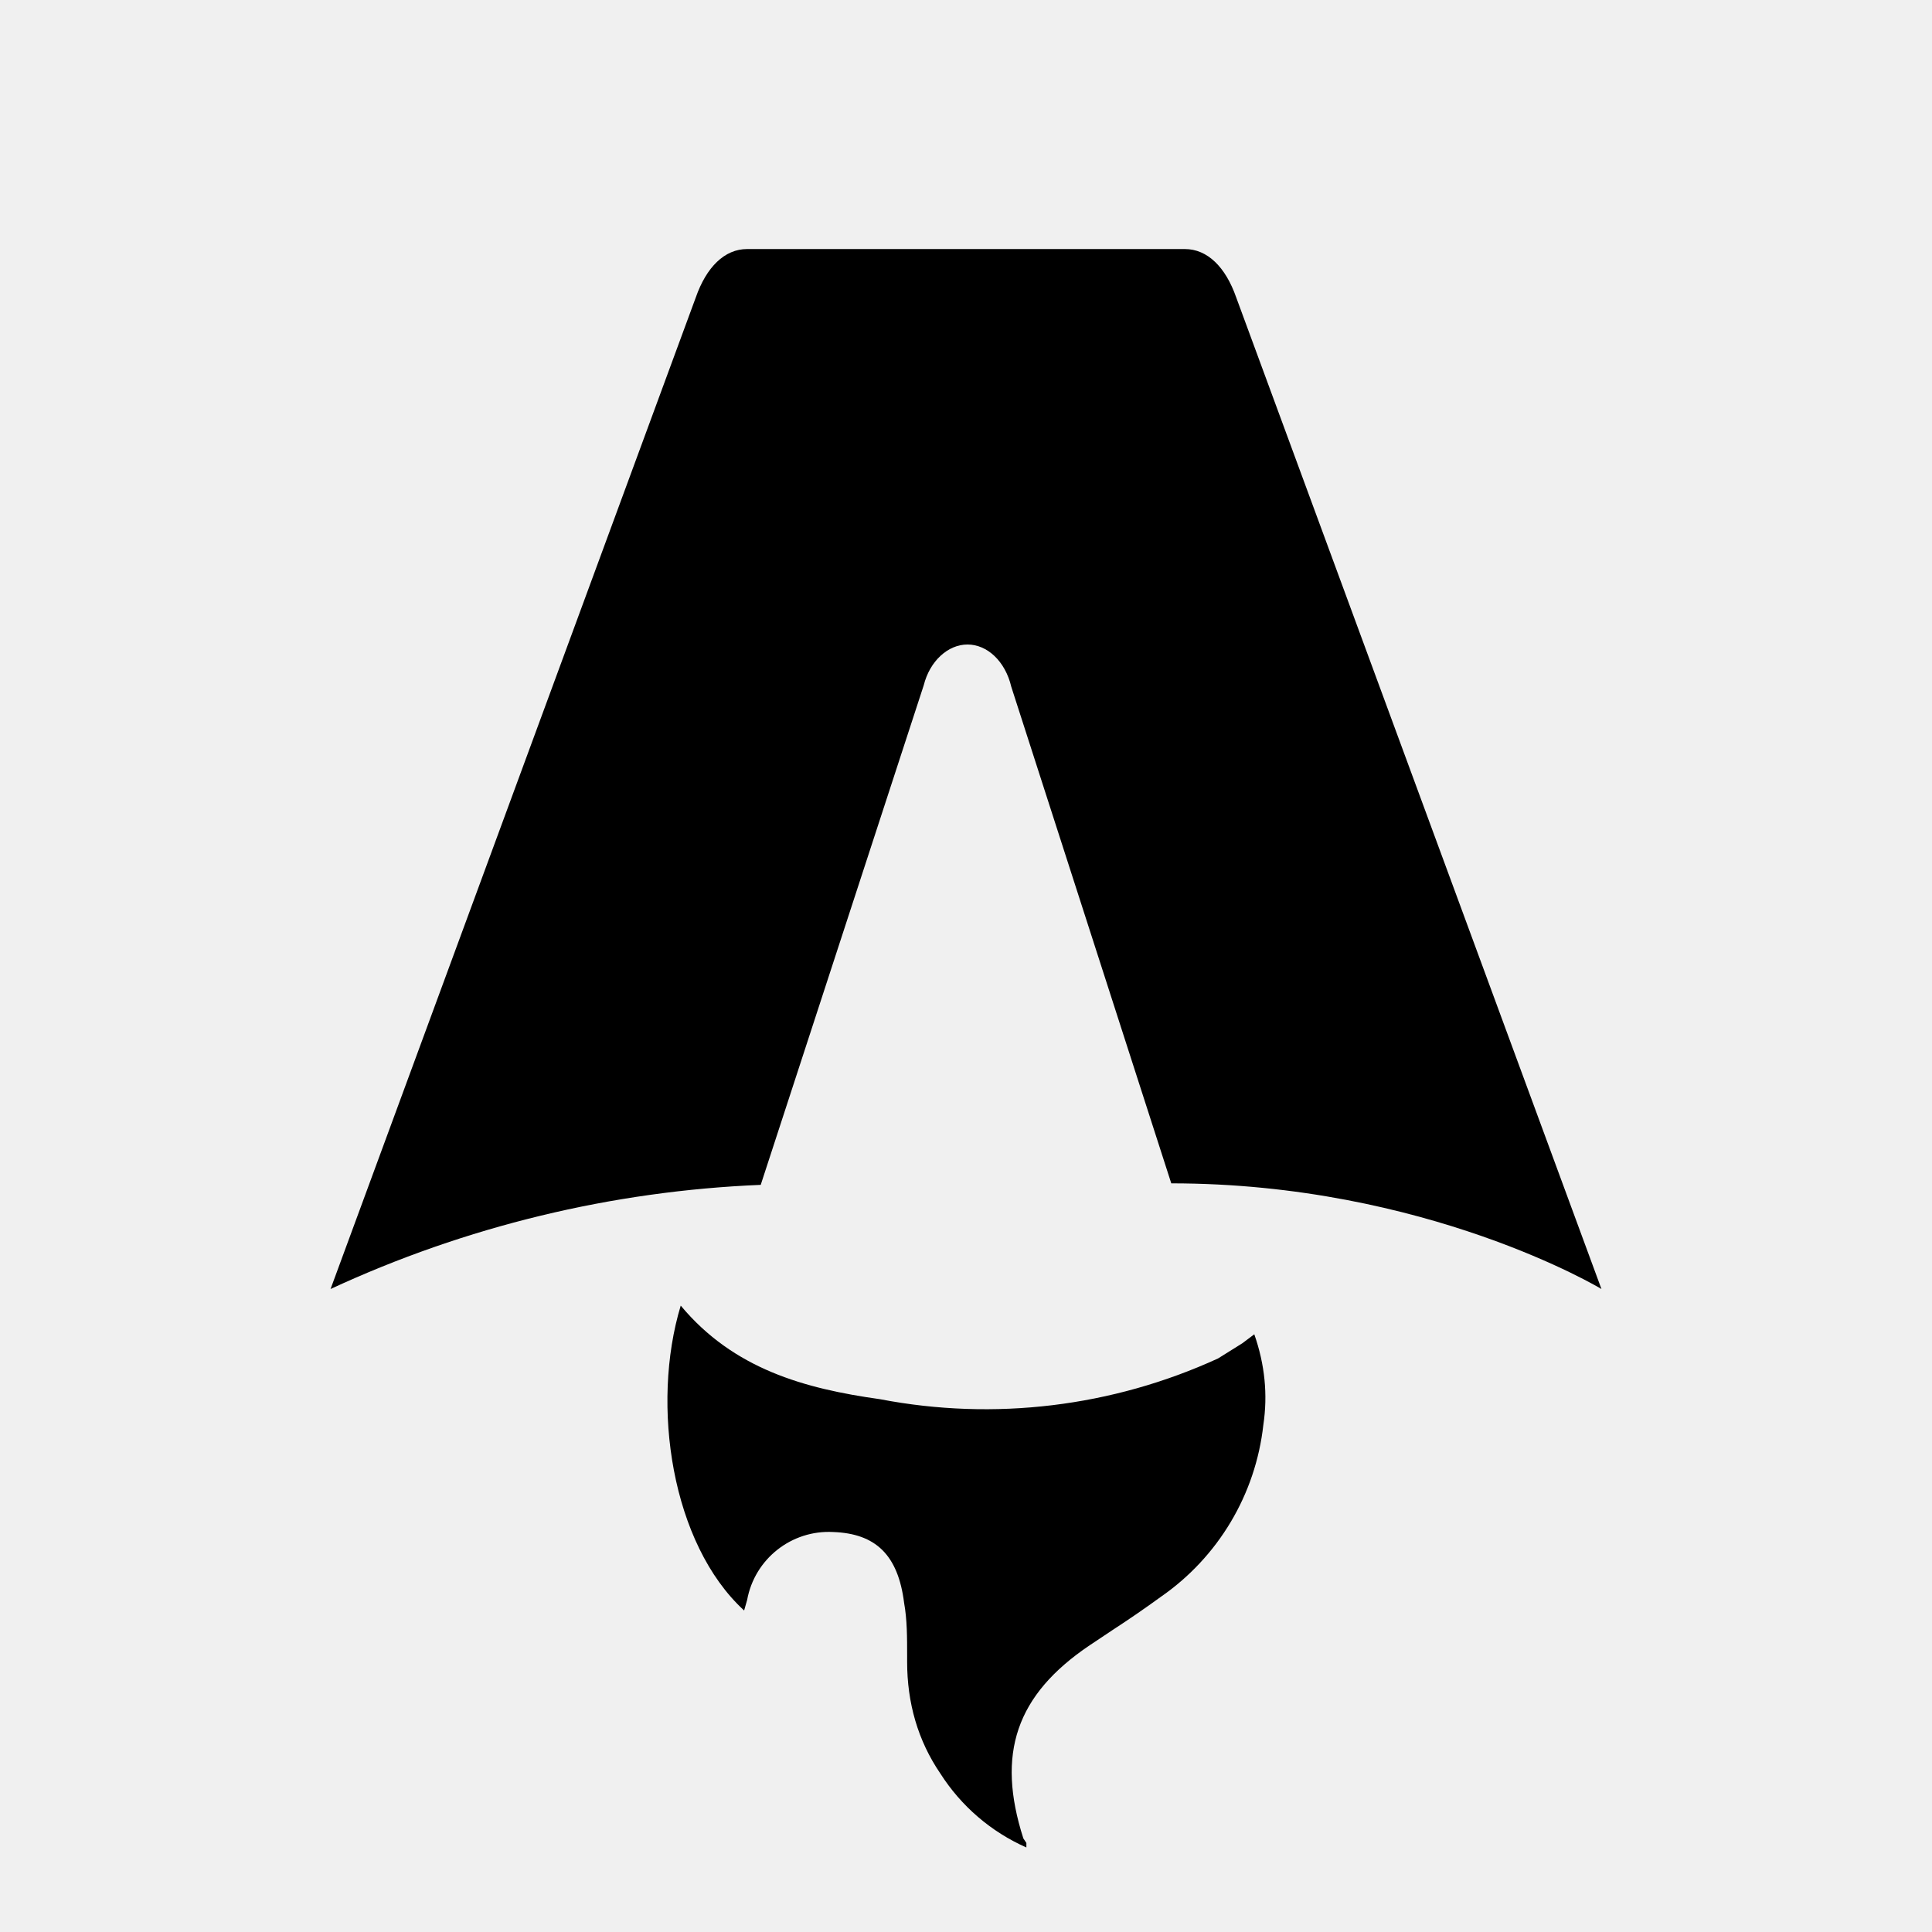
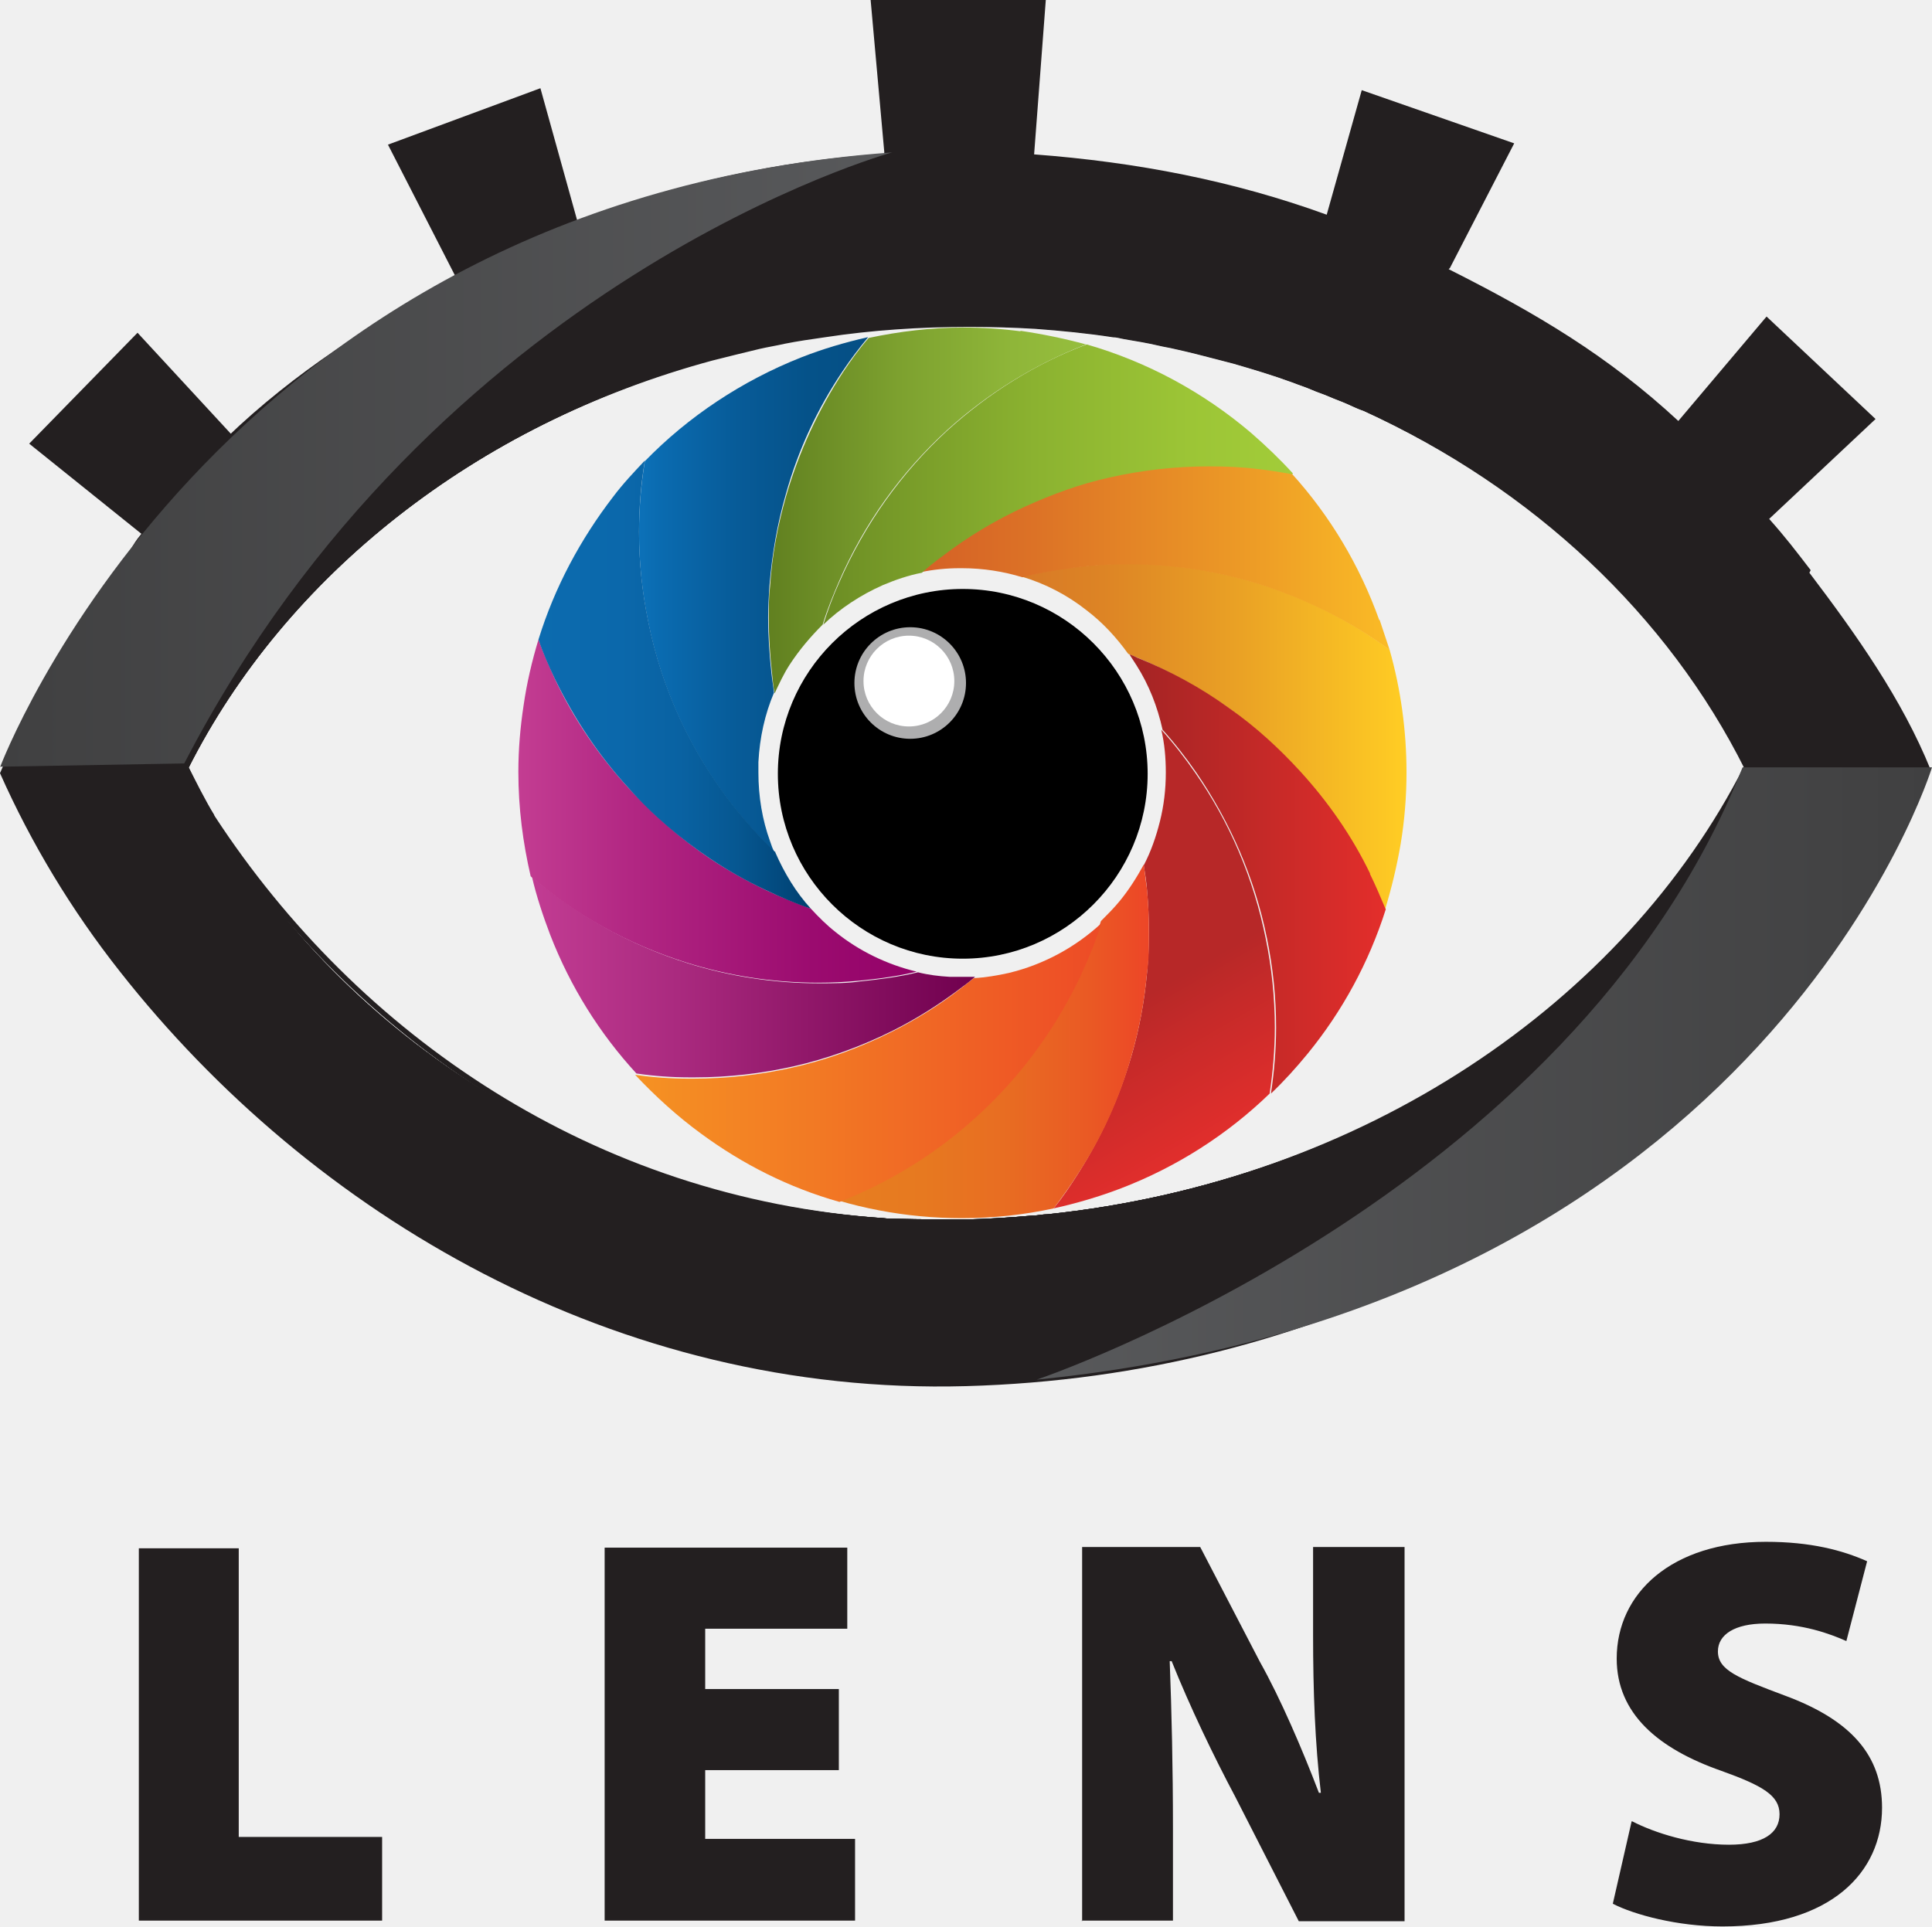
- <svg xmlns="http://www.w3.org/2000/svg" fill="none" viewBox="0 0 128 128">
-   <path d="M50.4 78.5a75.1 75.1 0 0 0-28.5 6.9l24.2-65.7c.7-2 1.9-3.2 3.4-3.2h29c1.5 0 2.7 1.2 3.4 3.2l24.2 65.7s-11.6-7-28.5-7L67 45.5c-.4-1.7-1.6-2.8-2.9-2.8-1.3 0-2.5 1.1-2.9 2.7L50.4 78.5Zm-1.1 28.2Zm-4.2-20.2c-2 6.6-.6 15.8 4.2 20.2a17.5 17.5 0 0 1 .2-.7 5.5 5.5 0 0 1 5.7-4.5c2.8.1 4.3 1.5 4.7 4.7.2 1.1.2 2.3.2 3.5v.4c0 2.7.7 5.2 2.2 7.4a13 13 0 0 0 5.7 4.9v-.3l-.2-.3c-1.8-5.6-.5-9.5 4.4-12.8l1.5-1a73 73 0 0 0 3.2-2.2 16 16 0 0 0 6.8-11.4c.3-2 .1-4-.6-6l-.8.6-1.6 1a37 37 0 0 1-22.4 2.7c-5-.7-9.7-2-13.2-6.2Z" />
-   <style>
-         path { fill: #000; }
-         @media (prefers-color-scheme: dark) {
-             path { fill: #FFF; }
-         }
+ <svg xmlns="http://www.w3.org/2000/svg" id="Layer_2" viewBox="0 0 29.78 29.7">
+   <defs>
+     <style>
+       .cls-1, .cls-2 {
+         fill: none;
+       }
+ 
+       .cls-3, .cls-4, .cls-5, .cls-6 {
+         isolation: isolate;
+       }
+ 
+       .cls-3, .cls-4, .cls-6 {
+         opacity: .54;
+       }
+ 
+       .cls-3, .cls-7 {
+         fill: #aeaeaf;
+       }
+ 
+       .cls-8 {
+         fill: url(#linear-gradient-8);
+       }
+ 
+       .cls-9 {
+         fill: url(#linear-gradient-7);
+       }
+ 
+       .cls-10 {
+         fill: url(#linear-gradient-5);
+       }
+ 
+       .cls-11 {
+         fill: url(#linear-gradient-6);
+       }
+ 
+       .cls-12 {
+         fill: url(#linear-gradient-9);
+       }
+ 
+       .cls-13 {
+         fill: url(#linear-gradient-4);
+       }
+ 
+       .cls-14 {
+         fill: url(#linear-gradient-3);
+       }
+ 
+       .cls-15 {
+         fill: url(#linear-gradient-2);
+       }
+ 
+       .cls-16 {
+         fill: #231f20;
+       }
+ 
+       .cls-17 {
+         fill: url(#linear-gradient);
+       }
+ 
+       .cls-18, .cls-6 {
+         fill: #fff;
+       }
+ 
+       .cls-19 {
+         fill: url(#linear-gradient-10);
+       }
+ 
+       .cls-20 {
+         fill: url(#linear-gradient-11);
+       }
+ 
+       .cls-21 {
+         fill: url(#linear-gradient-12);
+       }
+ 
+       .cls-22 {
+         fill: url(#linear-gradient-13);
+       }
+ 
+       .cls-23 {
+         fill: url(#linear-gradient-14);
+       }
+ 
+       .cls-2 {
+         stroke: #231f20;
+         stroke-miterlimit: 10;
+         stroke-width: .08px;
+       }
    </style>
+     <linearGradient id="linear-gradient" x1="15.76" y1="-74.18" x2="21.68" y2="-74.18" gradientTransform="translate(0 -62.82) scale(1 -1)" gradientUnits="userSpaceOnUse">
+       <stop offset="0" stop-color="#d87a26" />
+       <stop offset=".21" stop-color="#dd8425" />
+       <stop offset=".57" stop-color="#eaa225" />
+       <stop offset="1" stop-color="#ffcd24" />
+     </linearGradient>
+     <linearGradient id="linear-gradient-2" x1="14.21" y1="-71.42" x2="21.42" y2="-71.42" gradientTransform="translate(0 -62.82) scale(1 -1)" gradientUnits="userSpaceOnUse">
+       <stop offset="0" stop-color="#d56126" />
+       <stop offset=".24" stop-color="#dc7226" />
+       <stop offset=".73" stop-color="#ee9e26" />
+       <stop offset="1" stop-color="#fabb26" />
+     </linearGradient>
+     <linearGradient id="linear-gradient-3" x1="17.4" y1="-76.3" x2="21.35" y2="-76.3" gradientTransform="translate(0 -62.82) scale(1 -1)" gradientUnits="userSpaceOnUse">
+       <stop offset="0" stop-color="#a32424" />
+       <stop offset="1" stop-color="#e32e2b" />
+     </linearGradient>
+     <linearGradient id="linear-gradient-4" x1="17.46" y1="-78.29" x2="19.17" y2="-81.25" gradientTransform="translate(0 -62.82) scale(1 -1)" gradientUnits="userSpaceOnUse">
+       <stop offset="0" stop-color="#b72828" />
+       <stop offset=".23" stop-color="#c62a29" />
+       <stop offset=".72" stop-color="#e12e2c" />
+       <stop offset="1" stop-color="#eb302d" />
+     </linearGradient>
+     <linearGradient id="linear-gradient-5" x1="12.68" y1="-70.29" x2="19.92" y2="-70.29" gradientTransform="translate(0 -62.82) scale(1 -1)" gradientUnits="userSpaceOnUse">
+       <stop offset="0" stop-color="#6b8c24" />
+       <stop offset=".07" stop-color="#719326" />
+       <stop offset=".45" stop-color="#8bb230" />
+       <stop offset=".78" stop-color="#9cc536" />
+       <stop offset="1" stop-color="#a2cc39" />
+     </linearGradient>
+     <linearGradient id="linear-gradient-6" x1="12.94" y1="-78.88" x2="17.71" y2="-78.88" gradientTransform="translate(0 -62.82) scale(1 -1)" gradientUnits="userSpaceOnUse">
+       <stop offset="0" stop-color="#e77e20" />
+       <stop offset=".27" stop-color="#e77920" />
+       <stop offset=".53" stop-color="#e86d22" />
+       <stop offset=".81" stop-color="#ea5924" />
+       <stop offset="1" stop-color="#ed4627" />
+     </linearGradient>
+     <linearGradient id="linear-gradient-7" x1="9.79" y1="-79.2" x2="16.98" y2="-79.2" gradientTransform="translate(0 -62.82) scale(1 -1)" gradientUnits="userSpaceOnUse">
+       <stop offset="0" stop-color="#f59223" />
+       <stop offset=".39" stop-color="#f27924" />
+       <stop offset="1" stop-color="#ed4b26" />
+     </linearGradient>
+     <linearGradient id="linear-gradient-8" x1="11.85" y1="-70.69" x2="16.74" y2="-70.69" gradientTransform="translate(0 -62.82) scale(1 -1)" gradientUnits="userSpaceOnUse">
+       <stop offset="0" stop-color="#618020" />
+       <stop offset=".41" stop-color="#7da12f" />
+       <stop offset=".77" stop-color="#8fb639" />
+       <stop offset="1" stop-color="#96be3d" />
+     </linearGradient>
+     <linearGradient id="linear-gradient-9" x1="8.18" y1="-77.89" x2="15.02" y2="-77.89" gradientTransform="translate(0 -62.82) scale(1 -1)" gradientUnits="userSpaceOnUse">
+       <stop offset="0" stop-color="#c23c93" />
+       <stop offset=".33" stop-color="#aa2a7f" />
+       <stop offset="1" stop-color="#70004e" />
+     </linearGradient>
+     <linearGradient id="linear-gradient-10" x1="7.99" y1="-75.33" x2="14.13" y2="-75.33" gradientTransform="translate(0 -62.82) scale(1 -1)" gradientUnits="userSpaceOnUse">
+       <stop offset="0" stop-color="#c33d92" />
+       <stop offset=".28" stop-color="#b22783" />
+       <stop offset=".74" stop-color="#9b0b6f" />
+       <stop offset="1" stop-color="#930168" />
+     </linearGradient>
+     <linearGradient id="linear-gradient-11" x1="9.86" y1="-71.99" x2="13.38" y2="-71.99" gradientTransform="translate(0 -62.82) scale(1 -1)" gradientUnits="userSpaceOnUse">
+       <stop offset="0" stop-color="#0c71b8" />
+       <stop offset=".09" stop-color="#0a6bb0" />
+       <stop offset=".43" stop-color="#075b98" />
+       <stop offset=".74" stop-color="#055289" />
+       <stop offset="1" stop-color="#054f85" />
+     </linearGradient>
+     <linearGradient id="linear-gradient-12" x1="8.3" y1="-73.38" x2="12.5" y2="-73.38" gradientTransform="translate(0 -62.82) scale(1 -1)" gradientUnits="userSpaceOnUse">
+       <stop offset="0" stop-color="#0c6baf" />
+       <stop offset=".3" stop-color="#0b68ab" />
+       <stop offset=".52" stop-color="#0962a2" />
+       <stop offset=".73" stop-color="#065791" />
+       <stop offset=".92" stop-color="#02477a" />
+       <stop offset="1" stop-color="#003f6e" />
+     </linearGradient>
+     <linearGradient id="linear-gradient-13" x1="0" y1="-69.91" x2="13.75" y2="-69.91" gradientTransform="translate(0 -62.82) scale(1 -1)" gradientUnits="userSpaceOnUse">
+       <stop offset="0" stop-color="#404041" />
+       <stop offset="1" stop-color="#58595b" />
+     </linearGradient>
+     <linearGradient id="linear-gradient-14" x1="15.98" y1="-79.37" x2="29.78" y2="-79.37" gradientTransform="translate(0 -62.82) scale(1 -1)" gradientUnits="userSpaceOnUse">
+       <stop offset="0" stop-color="#58595b" />
+       <stop offset=".92" stop-color="#424243" />
+       <stop offset="1" stop-color="#404041" />
+     </linearGradient>
+   </defs>
+   <g id="Layer_2-2" data-name="Layer_2">
+     <g>
+       <path class="cls-2" d="M26.98,11.85c-1.86,3.66-5.96,6.4-10.83,6.91-.08,0-.15.02-.23.02-.33.03-.67.05-1,.06-.37,0-.73,0-1.09-.01-.07,0-.14,0-.22-.01-4.52-.3-8.34-2.78-10.34-6.21-.15-.25-.28-.51-.41-.77,1.51-3,4.46-5.33,8.1-6.33.12-.03.24-.06.36-.09h0c.12-.03.25-.06.37-.09.13-.03.26-.05.39-.08.2-.04.41-.07.62-.1.72-.11,1.47-.16,2.23-.16.34,0,.69.01,1.02.03.41.03.81.07,1.2.13h0c.06,0,.12.02.18.03.18.03.36.06.53.1.08.02.16.03.24.05.23.05.46.11.69.17.08.02.15.04.23.06.31.09.61.18.91.29.1.04.2.07.29.11s.19.07.28.11.18.07.27.11.17.08.26.11c2.65,1.21,4.76,3.17,5.96,5.57h-.01Z" />
+       <path class="cls-2" d="M26.98,11.85c-1.86,3.66-5.96,6.4-10.83,6.91-.08,0-.15.02-.23.02-.33.03-.67.05-1,.06-.37,0-.73,0-1.09-.01-.07,0-.14,0-.22-.01-4.52-.3-8.34-2.78-10.34-6.21-.15-.25-.28-.51-.41-.77,1.51-3,4.46-5.33,8.1-6.33.12-.03.24-.06.36-.09h0c.12-.03.25-.06.37-.09.13-.03.26-.05.39-.08.2-.04.41-.07.62-.1.72-.11,1.47-.16,2.23-.16.34,0,.69.01,1.02.03.41.03.81.07,1.2.13h0c.06,0,.12.02.18.03.18.03.36.06.53.1.08.02.16.03.24.05.23.05.46.11.69.17.08.02.15.04.23.06.31.09.61.18.91.29.1.04.2.07.29.11s.19.07.28.11.18.07.27.11.17.08.26.11c2.65,1.21,4.76,3.17,5.96,5.57h-.01Z" />
+       <path class="cls-2" d="M26.98,11.85c-1.86,3.66-5.96,6.4-10.83,6.91-.08,0-.15.02-.23.02-.33.03-.67.05-1,.06-.37,0-.73,0-1.09-.01-.07,0-.14,0-.22-.01-4.52-.3-8.34-2.78-10.34-6.21-.15-.25-.28-.51-.41-.77,1.51-3,4.46-5.33,8.1-6.33.12-.03.24-.06.36-.09h0c.12-.03.25-.06.37-.09.13-.03.26-.05.39-.08.2-.04.41-.07.62-.1.72-.11,1.47-.16,2.23-.16.34,0,.69.01,1.02.03.41.03.81.07,1.2.13h0c.06,0,.12.02.18.03.18.03.36.06.53.1.08.02.16.03.24.05.23.05.46.11.69.17.08.02.15.04.23.06.31.09.61.18.91.29.1.04.2.07.29.11s.19.07.28.11.18.07.27.11.17.08.26.11c2.65,1.21,4.76,3.17,5.96,5.57h-.01Z" />
+       <path class="cls-2" d="M10.96,5.5c-3.66.99-6.65,3.32-8.16,6.33.15.26.3.51.47.76-.15-.25-.28-.51-.41-.77,1.51-3,4.46-5.33,8.1-6.33h0Z" />
+       <path class="cls-2" d="M26.92,11.83c-1.86,3.66-5.9,6.42-10.76,6.93-.08,0-.15.02-.23.02-.33.03-.67.05-1,.06-.37,0-.73,0-1.09-.01-.07,0-.14,0-.22-.01-4.48-.31-8.13-2.83-10.34-6.21-.16-.25-.32-.51-.47-.76,1.51-3,4.5-5.34,8.16-6.33.12-.03.24-.06.36-.09h0c.12-.03.25-.06.37-.09.13-.03.26-.05.39-.08.2-.04.41-.07.62-.1.72-.11,1.47-.16,2.23-.16.34,0,.69.01,1.02.03.41.03.81.07,1.2.13h0c.06,0,.12.02.18.03.18.03.36.06.53.1.08.02.16.03.24.05.23.05.46.11.69.17.08.02.15.04.23.06.31.09.61.18.91.29.1.04.2.07.29.11s.19.07.28.11.18.07.27.11.17.08.26.11c2.62,1.2,4.7,3.16,5.89,5.54h-.01Z" />
+       <path class="cls-16" d="M27.91,8.79c-.23-.3-.39-.51-.64-.79l1.64-1.54-1.68-1.58-1.36,1.61c-1.08-1-2.17-1.65-3.54-2.34l.02-.02.99-1.92-2.35-.82-.54,1.92h0c-1.43-.52-2.92-.81-4.51-.93h0l.18-2.38h-2.7l.21,2.34v.03c-1.66.11-3.25.47-4.73,1.04l-.57-2.05-2.35.87,1.05,2.05c-1.31.71-2.49,1.46-3.53,2.46l.07-.04-1.45-1.57-1.67,1.71,1.73,1.39c-.17.2-.16.28-.32.49C1.11,9.72.48,10.79,0,11.92c.48,1.08,1.1,2.11,1.85,3.06,2.95,3.75,7.65,6.54,13.04,6.39,5.42-.15,10.06-2.64,13.03-6.48.72-.93,1.37-1.96,1.84-3.02-.44-1.09-1.15-2.09-1.87-3.04l.02-.04ZM16.16,18.76c-.08,0-.15.02-.23.02-.33.03-.67.05-1,.06-.37,0-.73,0-1.09-.01-.07,0-.14,0-.22-.01-4.52-.3-8.34-2.78-10.34-6.21-.16-.25-.32-.51-.47-.76,1.51-3,4.5-5.34,8.16-6.33.12-.03.24-.06.36-.09h0c.12-.03.25-.06.37-.09.13-.03.26-.05.39-.08.2-.04.41-.07.62-.1.72-.11,1.47-.16,2.23-.16.34,0,.69.01,1.02.03.41.03.81.07,1.2.13h0c.06,0,.12.02.18.03.18.03.36.06.53.1.08.02.16.03.24.05.23.05.46.11.69.17.08.02.15.04.23.06.31.09.61.18.91.29.1.04.2.07.29.11s.19.07.28.11.18.07.27.11.17.08.26.11c2.65,1.21,4.76,3.17,5.96,5.57-1.86,3.66-5.96,6.4-10.83,6.91v-.02Z" />
+       <path class="cls-4" d="M17.65,11.97c0,1.54-1.25,2.8-2.8,2.8s-2.8-1.25-2.8-2.8,1.25-2.8,2.8-2.8,2.8,1.25,2.8,2.8Z" />
+       <circle class="cls-3" cx="13.98" cy="10.6" r=".85" />
+       <circle class="cls-6" cx="13.98" cy="10.55" r=".73" />
+       <path d="M17.69,11.93c0,1.57-1.28,2.85-2.85,2.85s-2.85-1.28-2.85-2.85,1.28-2.85,2.85-2.85,2.85,1.28,2.85,2.85Z" />
+       <circle class="cls-7" cx="14.03" cy="10.53" r=".86" />
+       <circle class="cls-18" cx="14.01" cy="10.5" r=".7" />
+       <g>
+         <path class="cls-17" d="M21.42,10.02c.17.6.26,1.24.26,1.89,0,.37-.03.74-.09,1.1-.06.35-.14.68-.24,1.01-.07-.19-.16-.37-.25-.56-.29-.58-.65-1.11-1.08-1.58-.33-.36-.69-.68-1.09-.97-.44-.31-.91-.57-1.42-.78-.04-.02-.08-.03-.12-.05-.18-.25-.39-.48-.64-.67-.29-.23-.63-.41-1-.52.22-.05.45-.1.68-.13.31-.04.63-.07.95-.07.7,0,1.39.11,2.03.31.73.23,1.4.57,2,1.01h0Z" />
+         <path class="cls-15" d="M21.27,9.57c.05.15.1.3.15.45-.6-.44-1.28-.78-2-1.01-.64-.2-1.32-.31-2.03-.31-.32,0-.64.02-.95.07-.23.03-.46.07-.68.13-.29-.09-.61-.14-.93-.14h-.04c-.2,0-.4.02-.59.06.1-.09.2-.17.31-.25.4-.3.83-.56,1.28-.77.42-.19.85-.34,1.31-.45.49-.11,1-.17,1.53-.17.25,0,.49.01.74.04.18.02.36.05.54.08.59.65,1.05,1.42,1.35,2.26h.01Z" />
+         <path class="cls-14" d="M21.11,13.46c.09.18.17.37.25.56-.26.82-.67,1.57-1.2,2.22-.18.22-.37.43-.57.62.05-.33.08-.68.08-1.02,0-.47-.05-.93-.14-1.37-.19-.94-.57-1.8-1.09-2.56-.16-.23-.33-.45-.52-.66-.08-.36-.21-.69-.4-.99-.04-.06-.07-.11-.11-.17.04.01.08.03.12.05.5.2.98.46,1.42.78.4.28.76.61,1.09.97.43.47.8,1,1.08,1.58h-.01Z" />
+         <path class="cls-13" d="M19.65,15.84c0,.35-.03.69-.08,1.02-.65.63-1.43,1.13-2.29,1.46-.34.13-.68.23-1.04.31.14-.17.26-.35.38-.54.35-.55.63-1.16.82-1.81.12-.41.2-.84.24-1.28.02-.2.03-.41.03-.61,0-.22-.01-.45-.03-.67-.01-.13-.03-.26-.05-.38.11-.21.19-.44.25-.68.06-.24.09-.49.09-.75,0-.23-.02-.45-.07-.66.19.21.36.43.52.66.53.76.9,1.62,1.09,2.56.09.44.14.9.14,1.37Z" />
+         <path class="cls-10" d="M19.92,7.31c-.18-.03-.36-.06-.54-.08-.24-.03-.49-.04-.74-.04-.53,0-1.04.06-1.53.17-.46.1-.89.26-1.31.45-.46.21-.89.47-1.28.77-.11.08-.21.16-.31.25-.21.04-.41.11-.6.19-.34.15-.66.36-.92.61.07-.22.15-.44.25-.66.39-.89.96-1.69,1.67-2.34.62-.56,1.34-1.02,2.14-1.32.94.27,1.8.74,2.53,1.36.23.2.45.41.65.63h0Z" />
+         <path class="cls-11" d="M17.71,14.39c0,.21,0,.41-.03.61-.04.44-.12.87-.24,1.28-.18.65-.46,1.26-.82,1.81-.12.19-.25.37-.38.54-.46.1-.93.15-1.41.15-.44,0-.86-.04-1.28-.12-.21-.04-.42-.09-.62-.15.79-.31,1.5-.76,2.12-1.32.65-.6,1.19-1.32,1.58-2.13.13-.28.25-.56.34-.86.1-.1.2-.2.29-.31.14-.17.26-.36.37-.56.02.13.03.25.05.38.02.22.03.44.03.67h0Z" />
+         <path class="cls-9" d="M16.98,14.22c-.09.3-.21.58-.34.86-.39.81-.92,1.53-1.58,2.13-.61.56-1.33,1.01-2.12,1.32-.78-.22-1.49-.58-2.13-1.05-.37-.27-.71-.58-1.02-.91.27.04.55.06.83.06h.06c.53,0,1.04-.06,1.53-.17.54-.12,1.05-.31,1.53-.55.38-.19.75-.42,1.08-.68.06-.05.13-.1.19-.15.18-.01.36-.04.54-.08.54-.13,1.03-.4,1.42-.76v-.02Z" />
+         <path class="cls-8" d="M15.73,5.1c.34.05.68.12,1.01.21-.8.31-1.52.76-2.14,1.32-.71.65-1.28,1.44-1.67,2.34-.09.21-.18.43-.25.66-.19.19-.36.39-.51.62-.09.14-.16.29-.23.44-.02-.1-.03-.21-.04-.31-.03-.28-.05-.56-.05-.85,0-.17,0-.33.02-.49.03-.48.12-.95.25-1.4.2-.69.5-1.33.88-1.91.12-.18.25-.36.39-.52.47-.1.96-.16,1.46-.16.3,0,.6.02.9.06h-.02Z" />
+         <path class="cls-12" d="M14.84,15.06h.19c-.06.05-.12.1-.19.15-.34.26-.7.49-1.08.68-.48.24-1,.43-1.53.55-.49.11-1,.17-1.53.17h-.06c-.28,0-.56-.02-.83-.06-.57-.62-1.02-1.34-1.33-2.14-.11-.29-.21-.59-.28-.89.69.59,1.51,1.05,2.4,1.33.64.2,1.32.31,2.03.31.21,0,.43,0,.63-.03.3-.03.6-.07.89-.14.16.04.32.06.49.07h.21,0Z" />
+         <path class="cls-19" d="M12.88,14.37c.36.29.79.5,1.25.61-.29.07-.58.11-.89.14-.21.02-.42.03-.63.03-.71,0-1.39-.11-2.03-.31-.89-.28-1.71-.73-2.4-1.33-.12-.52-.19-1.05-.19-1.61,0-.35.03-.69.08-1.02.05-.35.13-.69.23-1.02.07.2.16.4.25.6.29.62.68,1.19,1.14,1.69.38.41.8.78,1.26,1.09.27.18.56.34.85.48.23.11.46.2.7.29.12.13.24.25.38.36Z" />
+         <path class="cls-20" d="M13.38,5.2c-.14.17-.27.34-.39.52-.39.58-.69,1.22-.88,1.91-.13.45-.21.92-.25,1.4-.01.16-.02.33-.02.49,0,.29.02.57.05.85.01.1.03.21.04.31-.14.33-.22.69-.24,1.07v.16c0,.37.06.73.18,1.06.02.06.04.12.07.17-.23-.22-.44-.46-.64-.71-.64-.82-1.1-1.79-1.31-2.85-.09-.44-.14-.9-.14-1.37,0-.37.03-.74.09-1.1.67-.69,1.5-1.24,2.41-1.6.33-.13.67-.23,1.02-.31h0Z" />
+         <path class="cls-21" d="M11.95,13.14c.14.32.32.62.55.87-.24-.08-.47-.18-.7-.29-.3-.14-.58-.3-.85-.48-.46-.31-.89-.67-1.26-1.09-.46-.5-.84-1.07-1.14-1.69-.09-.19-.18-.39-.25-.6.25-.81.65-1.55,1.15-2.2.15-.2.32-.38.49-.56-.06.36-.09.73-.09,1.1,0,.47.05.93.14,1.37.21,1.06.67,2.03,1.31,2.85.2.25.41.49.64.71h.01Z" />
+       </g>
+       <path class="cls-22" d="M0,11.83S3.26,3.11,13.75,2.35c0,0-7.03,1.93-10.91,9.42l-2.84.05h0Z" />
+       <g class="cls-5">
+         <g class="cls-5">
+           <path class="cls-16" d="M2.14,23.87h1.54v4.45h2.21v1.29h-3.75v-5.74Z" />
+         </g>
+       </g>
+       <g class="cls-5">
+         <g class="cls-5">
+           <path class="cls-16" d="M12.93,27.29h-2.06v1.06h2.31v1.26h-3.86v-5.75h3.74v1.25h-2.19v.93h2.06v1.25Z" />
+         </g>
+       </g>
+       <g class="cls-5">
+         <g class="cls-5">
+           <path class="cls-16" d="M16.68,29.62v-5.77h1.82l.92,1.77c.32.57.65,1.34.91,2.02h.03c-.09-.76-.12-1.57-.12-2.43v-1.36h1.41v5.77h-1.63l-.98-1.92c-.33-.62-.7-1.39-.98-2.09h-.03c.03.78.05,1.65.05,2.58v1.42h-1.41Z" />
+         </g>
+       </g>
+       <g class="cls-5">
+         <g class="cls-5">
+           <path class="cls-16" d="M25.16,28.08c.35.18.92.36,1.49.36.53,0,.78-.18.78-.47s-.26-.44-.9-.67c-.97-.34-1.61-.88-1.61-1.73,0-1.01.85-1.8,2.3-1.8.69,0,1.18.13,1.56.3l-.32,1.23c-.25-.11-.67-.27-1.25-.27-.47,0-.73.17-.73.43,0,.29.31.41,1.03.68,1.03.38,1.5.93,1.5,1.73,0,.99-.78,1.83-2.46,1.83-.69,0-1.36-.18-1.69-.35l.29-1.27Z" />
+         </g>
+       </g>
+       <path class="cls-23" d="M26.86,11.83h2.92s-2.54,8.31-13.8,9.44c0,0,8.23-2.77,10.88-9.44Z" />
+       <line class="cls-1" x1="26.86" y1="12.02" x2="26.76" y2="11.83" />
+     </g>
+   </g>
</svg>
